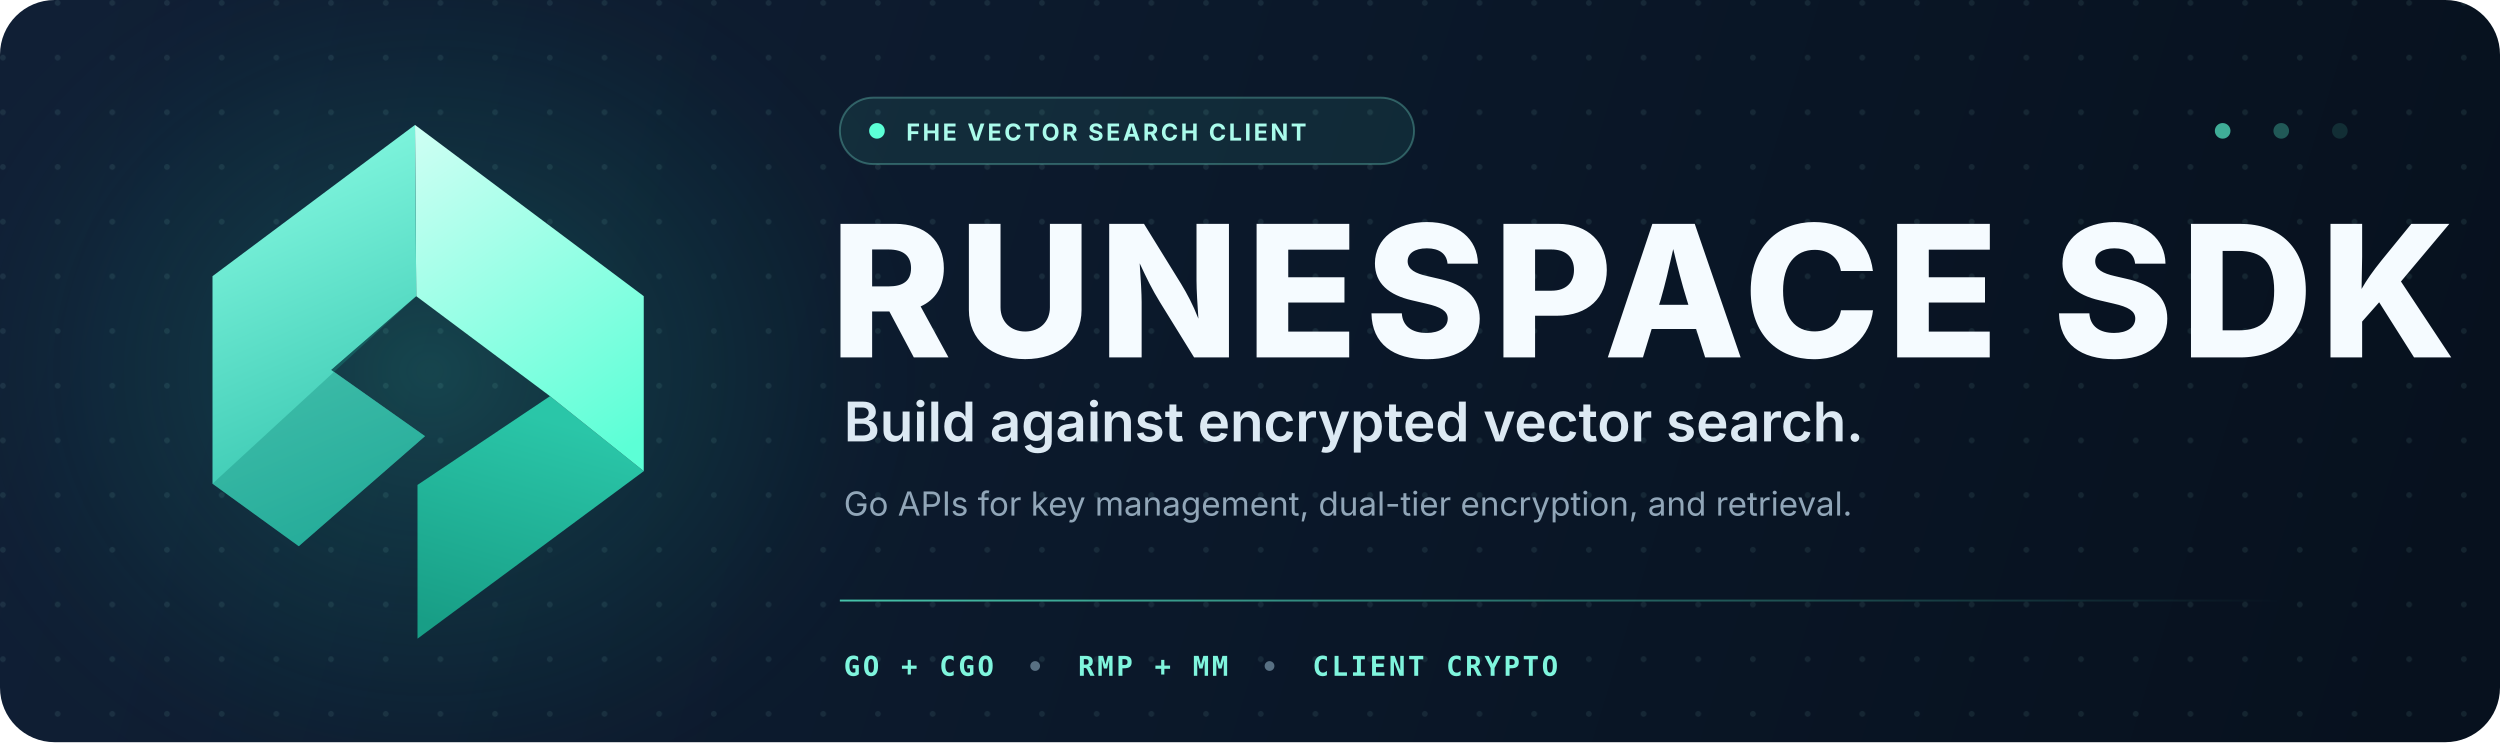
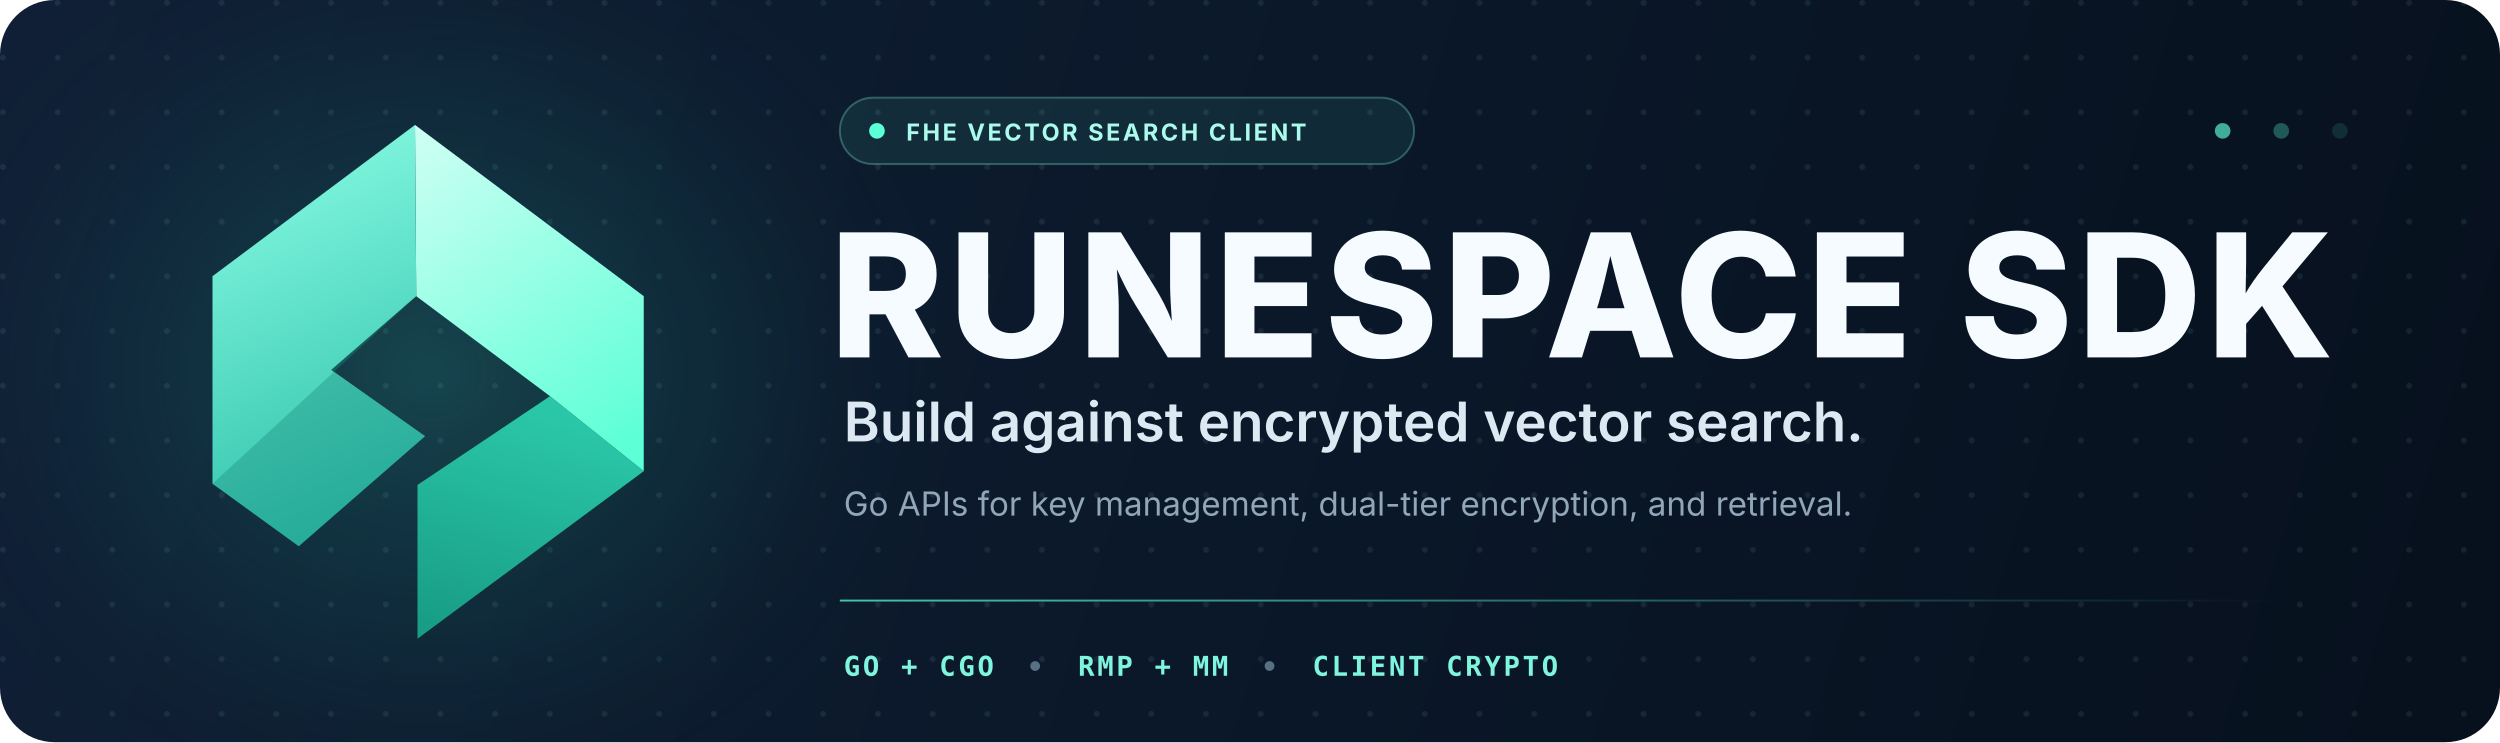
<svg xmlns="http://www.w3.org/2000/svg" width="1280" height="380" viewBox="0 0 1280 380" fill="none">
  <defs>
    <linearGradient id="bg" x1="30" y1="12" x2="1228" y2="380" gradientUnits="userSpaceOnUse">
      <stop stop-color="#101f35" />
      <stop offset=".58" stop-color="#0a1728" />
      <stop offset="1" stop-color="#07111e" />
    </linearGradient>
    <radialGradient id="glow" cx="0" cy="0" r="1" gradientUnits="userSpaceOnUse" gradientTransform="translate(220 190) rotate(90) scale(250 280)">
      <stop stop-color="#38e6c0" stop-opacity=".2" />
      <stop offset=".62" stop-color="#1bc2a7" stop-opacity=".06" />
      <stop offset="1" stop-color="#07111e" stop-opacity="0" />
    </radialGradient>
    <linearGradient id="line" x1="430" y1="0" x2="1168" y2="0" gradientUnits="userSpaceOnUse">
      <stop stop-color="#5cffd6" stop-opacity=".74" />
      <stop offset="1" stop-color="#5cffd6" stop-opacity="0" />
    </linearGradient>
    <linearGradient id="mark-a" x1="110" y1="116" x2="230" y2="395" gradientUnits="userSpaceOnUse">
      <stop stop-color="#7ff5dd" />
      <stop offset="1" stop-color="#29bda7" />
    </linearGradient>
    <linearGradient id="mark-b" x1="260" y1="72" x2="430" y2="320" gradientUnits="userSpaceOnUse">
      <stop stop-color="#ccfff3" />
      <stop offset="1" stop-color="#5cffd6" />
    </linearGradient>
    <linearGradient id="mark-c" x1="342" y1="294" x2="292" y2="468" gradientUnits="userSpaceOnUse">
      <stop stop-color="#2ac6a8" />
      <stop offset="1" stop-color="#189e86" />
    </linearGradient>
    <pattern id="dots" width="28" height="28" patternUnits="userSpaceOnUse">
      <circle cx="1.5" cy="1.5" r="1.5" fill="#b8fff0" fill-opacity=".08" />
    </pattern>
    <clipPath id="frame">
      <rect width="1280" height="380" rx="28" />
    </clipPath>
  </defs>
  <g clip-path="url(#frame)">
    <rect width="1280" height="380" fill="url(#bg)" />
    <rect width="1280" height="380" fill="url(#dots)" />
    <rect width="520" height="380" fill="url(#glow)" />
    <g transform="translate(48 23) scale(.64)">
      <path d="M365 281 L440 341 L259 475 L259 352 Z" fill="url(#mark-c)" />
      <path d="M257 64 L440 201 L440 341 L365 281 L258 201 Z" fill="url(#mark-b)" />
      <path d="M257 64 L95 185 L95 351 L164 401 L265 313 L190 260 L258 201 Z" fill="url(#mark-a)" />
      <path d="M95 351 L258 201 L190 260 L265 313 L164 401 Z" fill="#178c7e" opacity=".38" />
    </g>
    <rect x="430" y="50" width="294" height="34" rx="17" fill="#5cffd6" fill-opacity=".08" stroke="#7ff5dd" stroke-opacity=".3" />
    <circle cx="449" cy="67" r="4" fill="#5cffd6" />
    <text x="464" y="72" fill="#aafbeb" font-family="Inter,ui-sans-serif,system-ui,sans-serif" font-size="12" font-weight="700" letter-spacing="1.3">FHE VECTOR SEARCH CLIENT</text>
-     <text x="425" y="183" fill="#f5fbff" font-family="Inter,ui-sans-serif,system-ui,sans-serif" font-size="94" font-weight="800" letter-spacing="3.5">RUNESPACE SDK</text>
+     <text x="425" y="183" fill="#f5fbff" font-family="Inter,ui-sans-serif,system-ui,sans-serif" font-size="88" font-weight="800" letter-spacing="2.5">RUNESPACE SDK</text>
    <text x="432" y="226" fill="#dce9f3" font-family="Inter,ui-sans-serif,system-ui,sans-serif" font-size="28" font-weight="600">Build against encrypted vector search.</text>
    <text x="432" y="264" fill="#91a6b8" font-family="Inter,ui-sans-serif,system-ui,sans-serif" font-size="17">Go APIs for key management, dual-tier encryption, and retrieval.</text>
    <rect x="430" y="307" width="738" height="1" fill="url(#line)" />
    <text x="432" y="346" fill="#7ff5dd" font-family="ui-monospace,SFMono-Regular,Menlo,monospace" font-size="14" font-weight="700" letter-spacing="1.35">GO + CGO</text>
    <circle cx="530" cy="341" r="2.5" fill="#587083" />
    <text x="552" y="346" fill="#7ff5dd" font-family="ui-monospace,SFMono-Regular,Menlo,monospace" font-size="14" font-weight="700" letter-spacing="1.35">RMP + MM</text>
    <circle cx="650" cy="341" r="2.5" fill="#587083" />
    <text x="672" y="346" fill="#7ff5dd" font-family="ui-monospace,SFMono-Regular,Menlo,monospace" font-size="14" font-weight="700" letter-spacing="1.35">CLIENT CRYPTO</text>
    <circle cx="1138" cy="67" r="4" fill="#5cffd6" fill-opacity=".65" />
    <circle cx="1168" cy="67" r="4" fill="#5cffd6" fill-opacity=".3" />
    <circle cx="1198" cy="67" r="4" fill="#5cffd6" fill-opacity=".12" />
  </g>
</svg>
